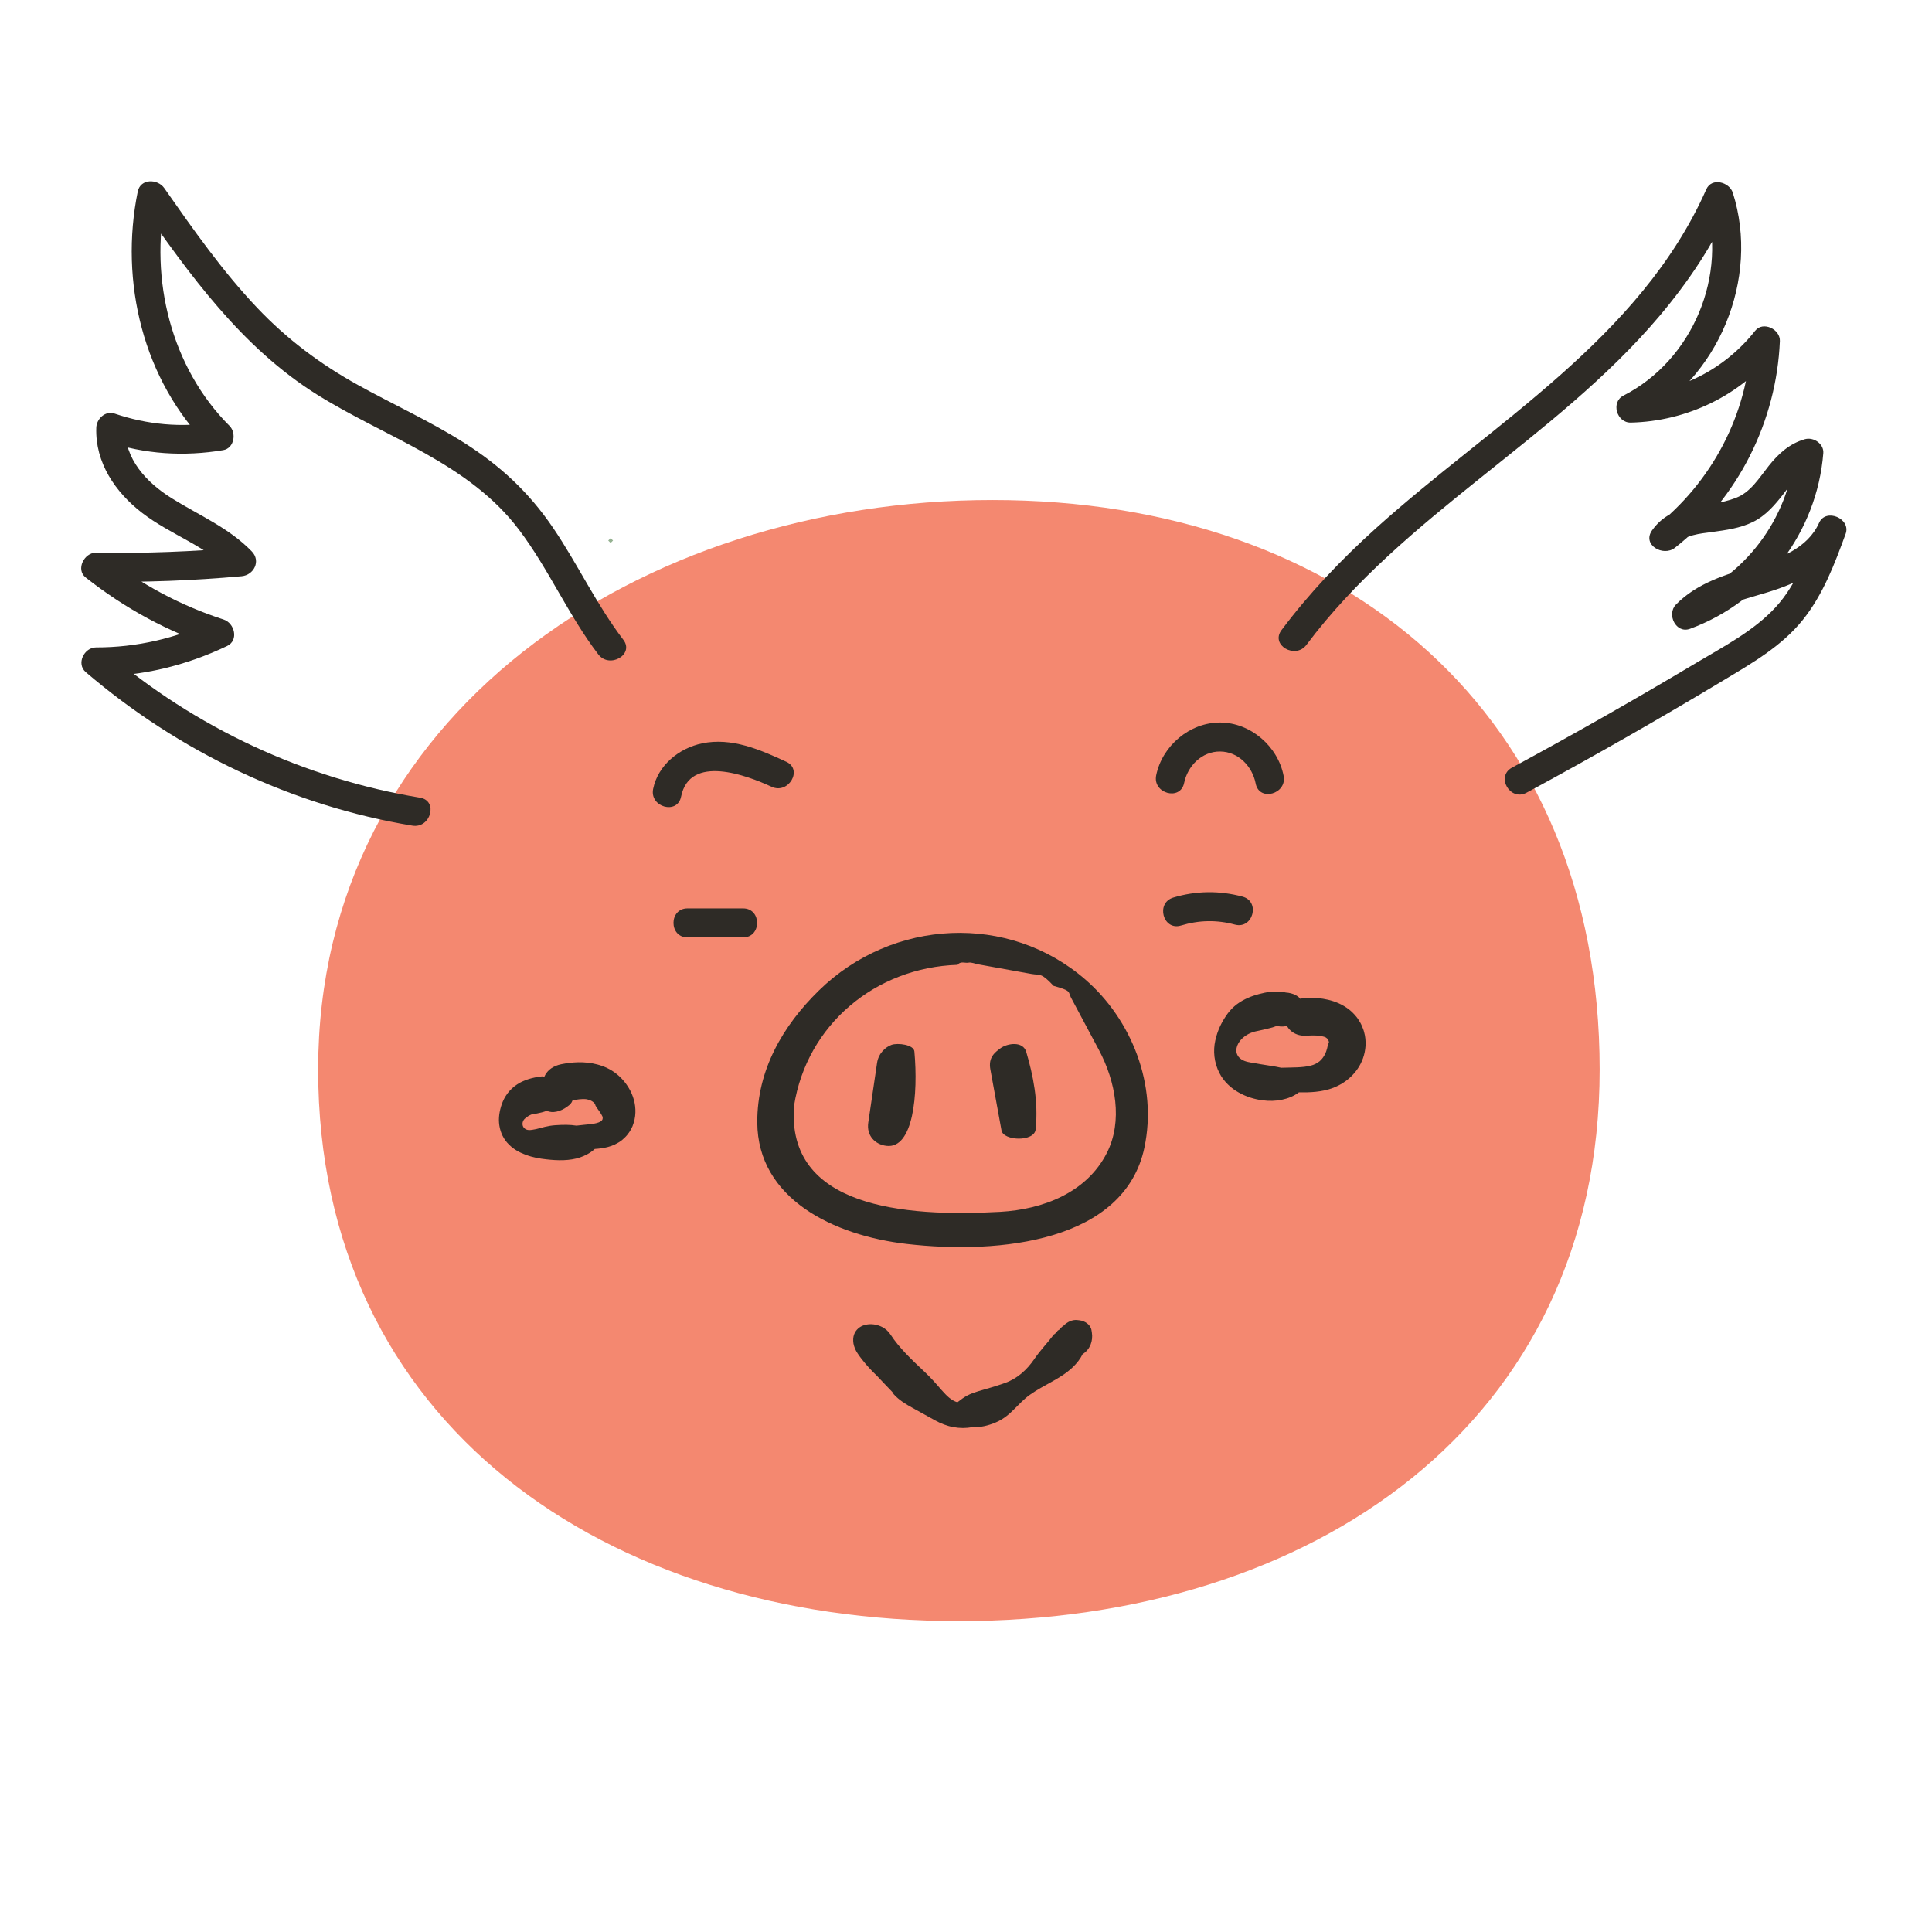
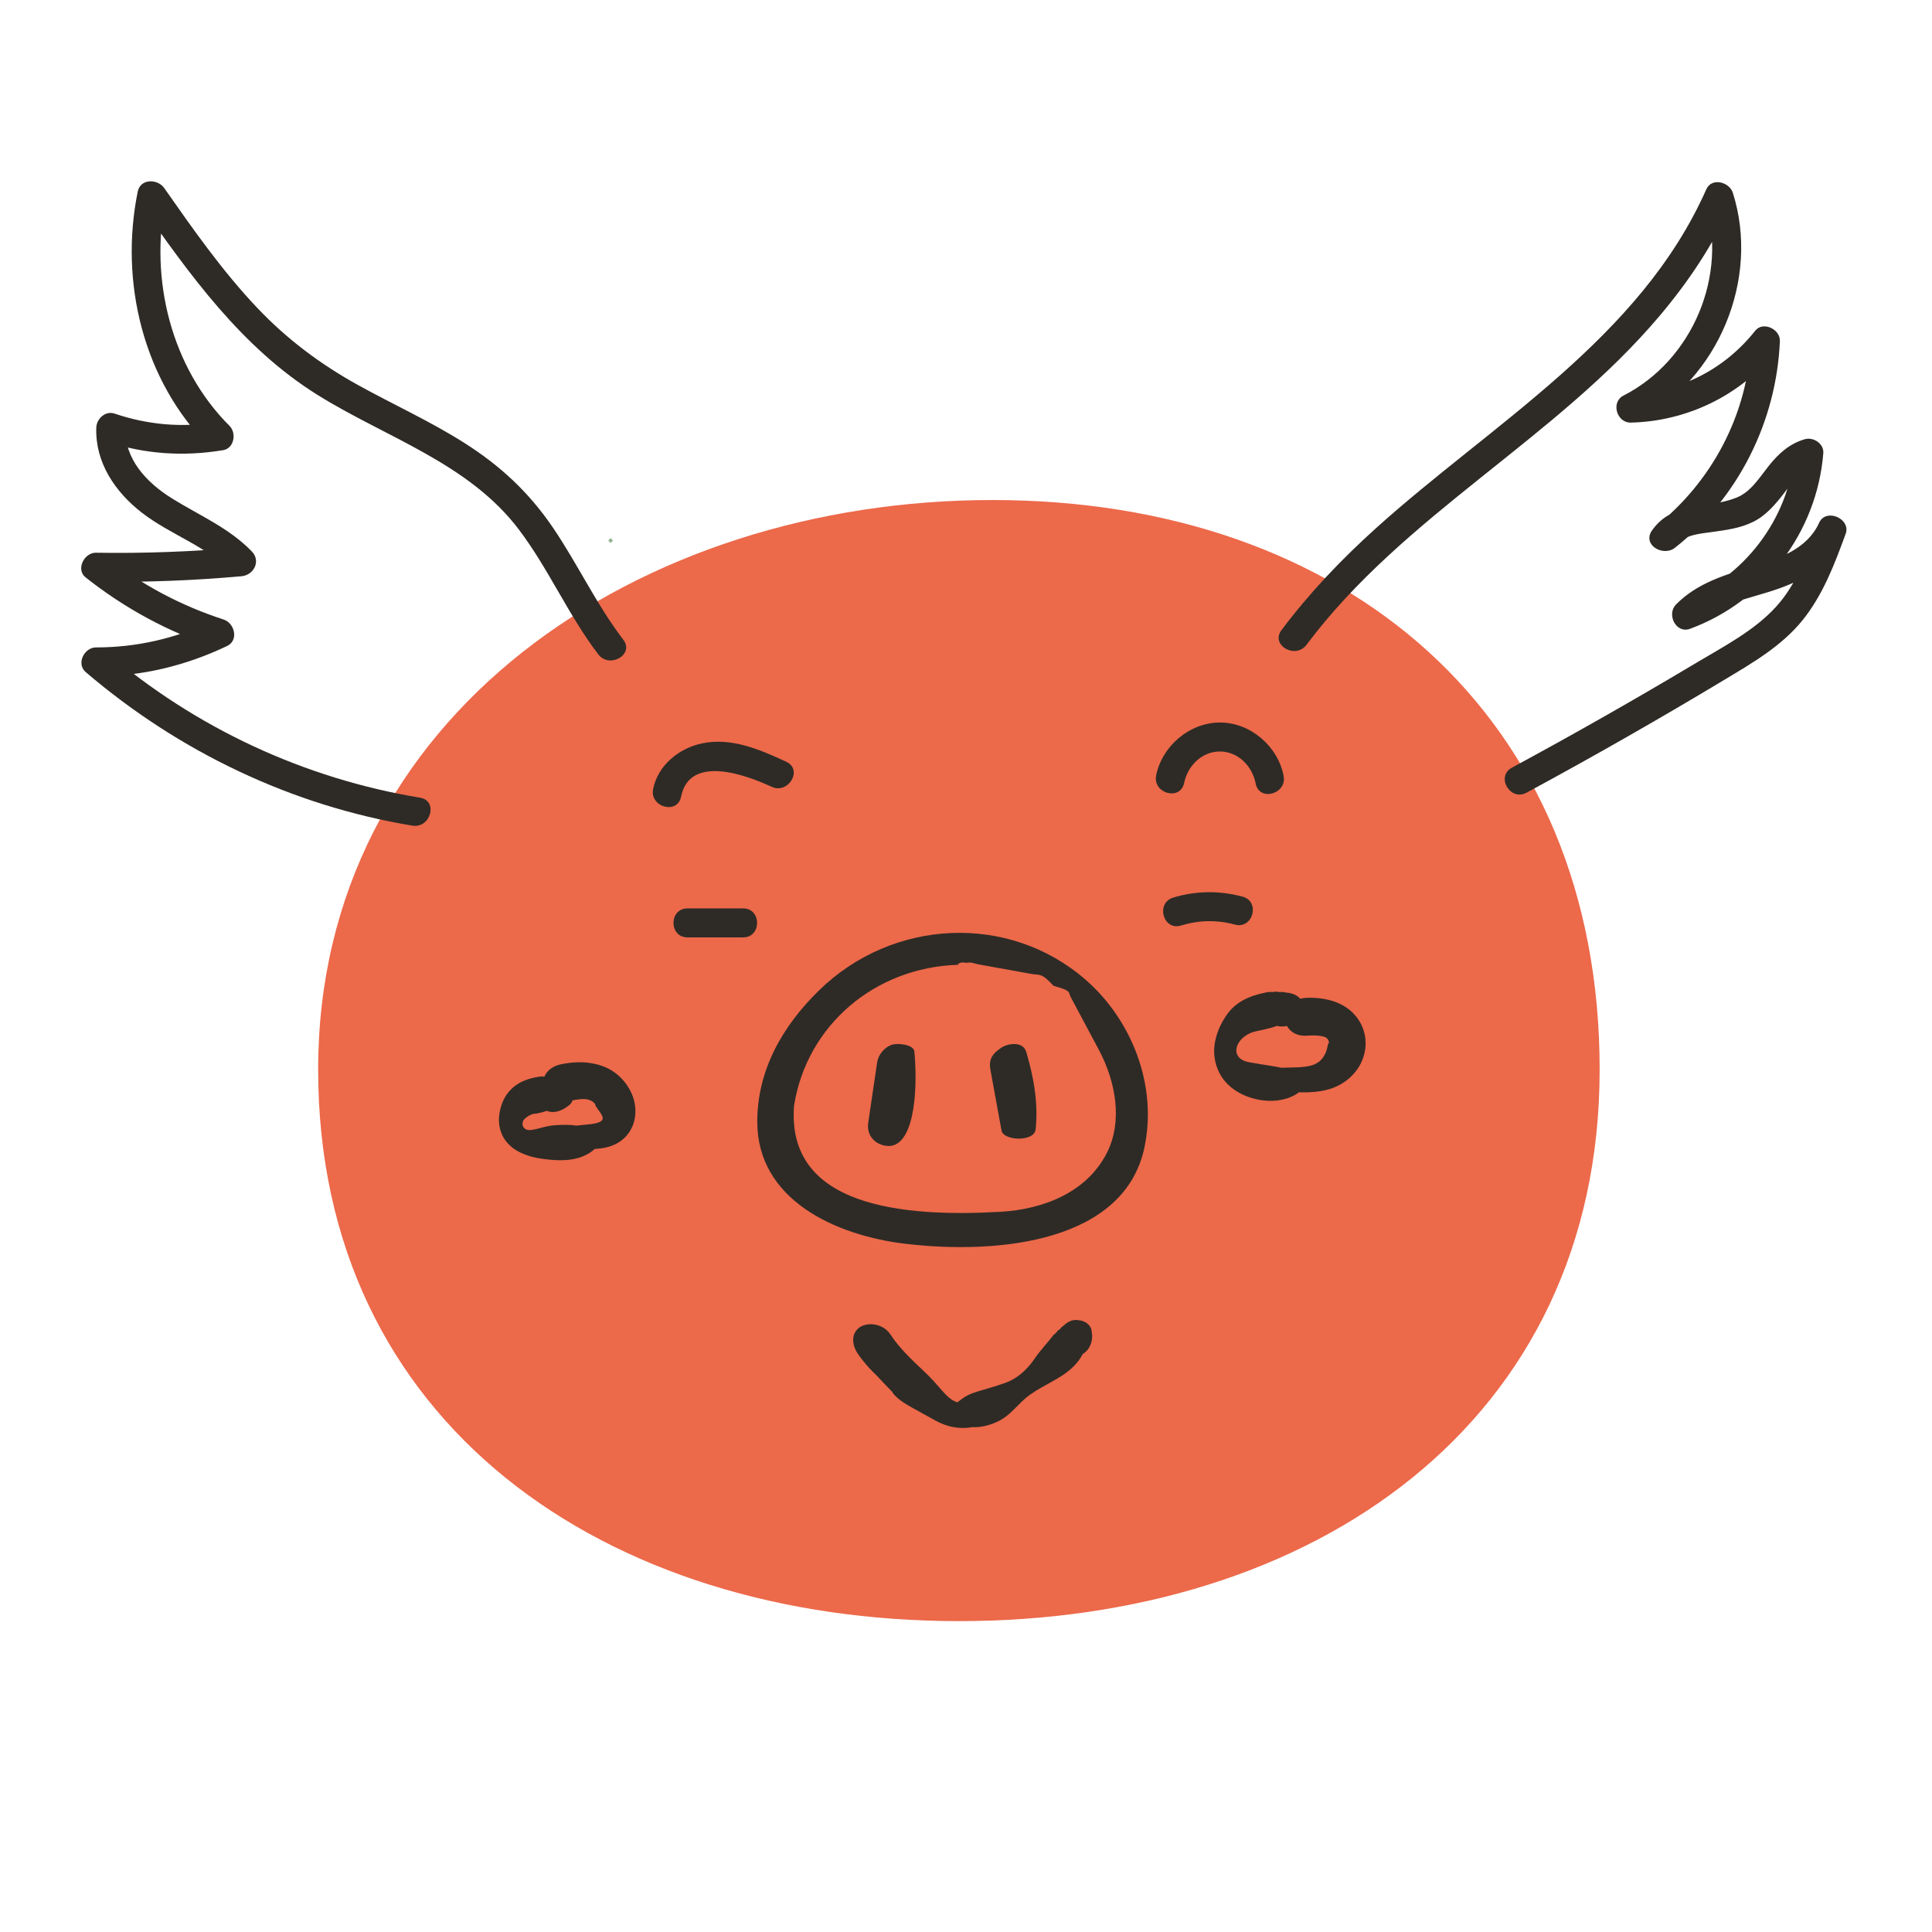
<svg xmlns="http://www.w3.org/2000/svg" id="Layer_1" data-name="Layer 1" viewBox="0 0 800 800">
  <defs>
    <style>
      .cls-1 {
        fill: #94b190;
      }

      .cls-2 {
        fill: #2e2b26;
      }

      .cls-3 {
-         fill: #f48870;
+         fill: #EC694A;
      }
    </style>
  </defs>
  <path class="cls-3" d="M131.74,442.85c0,146.53,118.79,228.42,265.32,228.42s265.32-81.89,265.32-228.42-104.89-235.8-251.42-235.8-279.22,89.27-279.22,235.8Z" />
  <path class="cls-2" d="M473.87,475.22c-8.29,38.88-59.7,44.32-98.34,39.88-30.44-3.5-61.82-18.75-61.96-50.36-.09-21.67,10.58-39.98,25.48-54.56,30.61-29.95,78.75-32.11,110.45-4.51,19.03,16.56,29.89,43.57,24.36,69.55ZM455.03,434.75l-11.6-21.75c-1.21-2.27.47-2.69-7.16-4.78-5.28-5.64-5.47-4.27-9.25-4.95l-21.89-3.95c-1.29-.23-2.99-.98-4.17-.7s-3.28-.78-4.42.89c-34.03,1.09-62.41,24.77-67.74,58.33-3.26,41.94,45.15,46.22,85.39,43.95,17.66-1,35.8-7.92,44.16-24.44,6.65-13.14,3.63-29.55-3.32-42.6Z" />
  <rect class="cls-1" x="252.14" y="223.11" width="1.41" height="1.41" transform="translate(-84.2 244.35) rotate(-45)" />
  <path class="cls-3" d="M378.63,435.4c-.26-2.88-6.98-3.63-9.45-2.75s-5.42,3.48-6.01,7.48l-3.64,24.72c-.8,5.4,2.82,9.04,7.49,9.62,11.17,1.37,13.22-21.34,11.61-39.07ZM428.83,467.67c1.21-11.56-1.05-22.42-3.87-32.04-1.37-4.69-7.85-3.59-10.6-1.62s-5.16,4-4.28,8.79l4.62,25.31c.79,4.35,13.58,4.82,14.13-.43Z" />
  <path class="cls-2" d="M378.63,435.4c1.61,17.73-.44,40.44-11.61,39.07-4.67-.57-8.29-4.22-7.49-9.62l3.64-24.72c.59-4,3.51-6.59,6.01-7.48s9.19-.13,9.45,2.75Z" />
  <path class="cls-2" d="M428.83,467.67c-.55,5.25-13.34,4.78-14.13.43l-4.62-25.31c-.87-4.79,1.66-6.92,4.28-8.79,2.76-1.97,9.23-3.07,10.6,1.62,2.82,9.62,5.08,20.48,3.87,32.04Z" />
  <path class="cls-2" d="M446.97,546.71l-.94-.11c-1.98-.22-4.07.77-5.59,2.3-.61.4-1.17.93-1.65,1.57-.22.14-.44.24-.65.41l-.37.28.07.15c-.46.39-.88.83-1.27,1.29l.09-.35c-2.82,3.74-5.78,6.7-8.39,10.53-3.07,4.48-7.11,8.11-12.04,9.85-.96.36-1.95.68-2.95,1-1,.35-1.96.63-2.92.91-1.91.56-3.75,1.07-5.39,1.58-1.65.51-3.09,1.03-4.42,1.73-1.34.7-2.57,1.61-4.11,2.81-2.58-.77-4.44-2.69-6.56-5.07-1.04-1.19-2.19-2.54-3.41-3.86-1.21-1.31-2.45-2.59-3.76-3.81-5.37-5.04-10.42-9.87-13.89-15.19-.69-1.01-1.39-1.8-2.25-2.42-.79-.63-1.73-1.08-2.68-1.41-1.88-.66-4.08-.77-5.99-.2-1.91.57-3.53,1.87-4.28,3.99-.35,1.04-.43,2.27-.22,3.63.26,1.32.8,2.8,1.8,4.22.53.83,1.12,1.58,1.7,2.33,1.91,2.47,3.98,4.7,6.11,6.72,2.19,2.35,4.39,4.61,6.51,6.84.14.32.31.63.55.89,2.18,2.43,5.02,4.14,7.87,5.7,3.13,1.73,6.29,3.48,9.4,5.2,2.15,1.19,4.77,2.24,7.43,2.71,2.66.5,5.35.48,7.81.02,3.2.18,6.61-.6,9.85-2,3.23-1.38,5.59-3.5,7.62-5.54,2.07-2.04,3.94-4.11,6.39-5.84,3.03-2.16,6.1-3.74,9.12-5.44,3.02-1.69,6-3.48,8.64-5.99,1.67-1.6,3.15-3.47,4.09-5.41,3.18-1.99,4.37-5.61,3.82-8.98l-.15-.95c-.38-2.34-2.81-3.85-4.96-4.09Z" />
  <g id="ears">
    <path class="cls-2" d="M541,266.99c40.39-53.92,103.07-85.05,146.3-136.3,11.87-14.08,22.16-29.4,29.63-46.26l-10.97-1.43c9.81,30.75-5,66.13-33.72,80.81-5.34,2.73-2.77,11.31,3.03,11.18,23.21-.52,45.57-11.27,60.01-29.53l-10.24-4.24c-1.26,30.26-16.19,58.51-39.96,77.14,3.14,2.42,6.28,4.85,9.42,7.27,3.06-4.27,9.66-4.67,14.39-5.33,5.83-.82,11.59-1.54,16.95-4.16,5.38-2.63,9.23-7.19,12.83-11.84,3.27-4.23,6.52-9.35,11.94-10.88l-7.6-5.79c-2.16,27.01-20.94,51.79-46.37,61.15,1.95,3.34,3.89,6.69,5.84,10.03,9.08-9.29,22.46-10.92,34.17-15.12,11.01-3.95,22-10.09,27-21.2l-10.97-4.62c-4.31,11.75-8.76,24.12-17.37,33.5-9.11,9.92-21.6,16.33-33.02,23.16-25.1,14.99-50.52,29.43-76.23,43.34-6.79,3.68-.74,14.04,6.06,10.36,27.42-14.84,54.52-30.28,81.24-46.34,11.89-7.15,24.36-14.24,33.16-25.23,8.4-10.48,13.15-23.11,17.72-35.59,2.32-6.32-8.17-10.83-10.97-4.62-4.84,10.75-16.34,14.81-26.91,17.95-11.7,3.47-23.62,6.97-32.39,15.94-3.94,4.03-.02,12.18,5.84,10.03,30.78-11.33,52.57-40.02,55.18-72.72.31-3.92-4.08-6.78-7.6-5.79-6.37,1.8-10.98,6.01-15.01,11.08s-7.42,10.79-13.48,13.18c-12.36,4.88-26.01,1.18-34.79,13.45-4.31,6.03,4.55,11.09,9.42,7.27,26.22-20.56,42.1-52.43,43.48-85.63.2-4.85-6.97-8.38-10.24-4.24-12.54,15.87-31.23,25.57-51.52,26.02l3.03,11.18c33.28-17.01,50.59-58.78,39.24-94.36-1.41-4.43-8.73-6.47-10.97-1.43-27.42,61.85-88.63,96.89-136.94,140.47-14.26,12.86-27.47,26.72-38.99,42.1-4.63,6.18,5.78,12.17,10.36,6.06h0Z" />
    <path class="cls-2" d="M258.11,264.92c-11.08-14.5-18.78-31.12-28.98-46.19s-22.17-26.01-36.9-35.36c-14.09-8.94-29.34-15.83-43.92-23.9-15.66-8.66-29.56-19.07-41.88-32.08-14.4-15.2-26.44-32.4-38.42-49.51-2.71-3.87-9.85-4.03-10.97,1.43-7.63,37.32,2.22,78.29,29.54,105.56.88-3.34,1.77-6.69,2.65-10.03-14.09,2.34-28.26,1-41.76-3.57-3.84-1.3-7.46,2.1-7.6,5.79-.52,14.5,7.89,26.78,19.01,35.34,11.75,9.06,26.49,13.63,36.92,24.46l4.24-10.24c-20.06,1.82-40.18,2.57-60.33,2.25-4.79-.08-8.46,6.92-4.24,10.24,16.23,12.81,34.24,22.64,53.94,29.01-.48-3.66-.96-7.31-1.43-10.97-15.12,7.2-31.47,10.95-48.22,10.93-4.9,0-8.31,6.77-4.24,10.24,38.48,32.9,85.21,55.3,135.24,63.56,7.55,1.25,10.8-10.31,3.19-11.57-47.96-7.92-93-28.88-129.95-60.48l-4.24,10.24c18.94.02,37.21-4.44,54.27-12.57,4.95-2.36,3.1-9.5-1.43-10.97-17.6-5.69-34.11-14.46-48.64-25.92-1.41,3.41-2.83,6.83-4.24,10.24,20.14.32,40.26-.44,60.33-2.25,5.06-.46,8.06-6.28,4.24-10.24-9.46-9.82-21.89-14.98-33.26-22.09-10.35-6.48-19.62-16.28-19.16-29.23l-7.6,5.79c15.62,5.29,31.92,6.27,48.14,3.57,4.59-.76,5.59-7.09,2.65-10.03-24.19-24.14-33.22-60.77-26.45-93.88l-10.97,1.43c20.87,29.8,42.42,59.99,73.8,79.58,28.38,17.71,62.58,28.19,83.47,55.85,12.32,16.31,20.41,35.35,32.83,51.61,4.63,6.05,15.05.08,10.36-6.06h0Z" />
  </g>
  <path class="cls-2" d="M490.32,324.21c1.45-7.06,7.35-13.1,14.92-13.03s13.34,6.18,14.71,13.27c1.47,7.57,13.03,4.37,11.57-3.19-2.36-12.23-13.69-22.05-26.28-22.08s-23.97,9.6-26.49,21.84c-1.55,7.54,10.01,10.76,11.57,3.19h0Z" />
  <path class="cls-2" d="M325.58,315.43c-10.89-5.03-22.62-10.17-34.86-7.62-9.56,1.99-18.29,9.06-20.27,18.88-1.52,7.54,10.05,10.77,11.57,3.19,3.58-17.8,27.29-8.8,37.5-4.09,6.96,3.22,13.07-7.12,6.06-10.36h0Z" />
  <path class="cls-2" d="M539.32,414.84l-.55-.83c-1.15-1.73-3.57-2.85-6.27-3.02-.87-.21-1.85-.28-2.88-.19-.32-.06-.62-.14-.96-.17l-.6-.06-.08.15c-.79-.02-1.6,0-2.42.13l.42-.22c-3.14.54-6.27,1.25-9.3,2.6-.76.31-1.49.72-2.23,1.11-.75.44-1.56.94-2.26,1.48-1.44,1.08-2.7,2.36-3.78,3.79-1.25,1.7-2.3,3.46-3.19,5.32-.86,1.87-1.55,3.84-2,5.94-.46,2.08-.61,4.35-.34,6.66.26,2.29.97,4.71,2.06,6.78,1.68,3.38,4.81,6.35,8.01,8.08,3.23,1.83,6.52,2.75,9.56,3.19,3.02.42,5.91.31,8.31-.21,2.47-.51,4.93-1.46,7.01-3.05,2.27.03,4.59.01,6.99-.24,2.41-.26,4.86-.71,7.38-1.69,2.61-1.04,5.03-2.51,7.12-4.5,2.08-2,3.92-4.48,5.05-7.64.58-1.63.96-3.4,1.08-5.26.07-1.86-.06-3.81-.61-5.66-.22-.96-.62-1.76-.97-2.63-.33-.86-.84-1.66-1.36-2.46-.49-.82-1.1-1.53-1.74-2.23-.62-.73-1.31-1.32-2.02-1.89-2.86-2.28-5.96-3.46-8.8-4.14-2.86-.66-5.58-.88-8.15-.84-3.97.06-6.64,1.52-8.18,3.31-1.55,1.8-1.98,3.97-1.62,5.93.36,1.97,1.48,3.74,3.1,4.91,1.63,1.18,3.75,1.76,6.28,1.55.71-.04,1.42-.1,2.08-.09,1.13-.03,2.12.07,3.07.17.86.16,1.71.32,2.26.57.16.08.32.15.41.26.1.09.24.17.34.26.13.21.34.35.42.58.16.16.16.49.29.71.02.12,0,.22.03.32,0,.11-.03.21-.02.31-.14.1-.26.19-.28.28-.16.43-.23,1.01-.43,1.82-.19.8-.52,1.77-1.04,2.75-.52.97-1.23,1.93-2.09,2.66-.97.79-2.23,1.45-3.6,1.79-3.48.92-7.81.74-12.32.9-2.81-.66-5.67-.95-8.48-1.46-2.71-.54-4.89-.67-6.7-1.36-.89-.35-1.72-.85-2.38-1.61-.62-.72-1-1.67-1-2.74.01-1.33.55-2.65,1.35-3.74.8-1.1,1.86-1.99,2.97-2.67,1.11-.69,2.31-1.14,3.4-1.42,1.18-.26,2.38-.52,3.63-.8,1.68-.39,3.57-.82,5.43-1.53,1.67.42,3.34.32,4.98-.18,1.64-.5,3.23-1.42,4.54-2.63l.74-.69c1.84-1.68,1.6-4.53.35-6.42Z" />
  <path class="cls-2" d="M237,451.38l-.37-.89c-.76-1.87-2.83-3.31-5.35-3.82-.8-.31-1.72-.5-2.73-.52-.29-.1-.58-.2-.92-.27l-.58-.11-.09.14c-.78-.1-1.58-.14-2.41-.07l.43-.19c-1.58.13-3.19.4-4.78.8-.8.19-1.59.45-2.37.73-.39.13-.78.31-1.16.48l-.57.25-.64.33c-3.43,1.82-5.85,4.59-7.26,7.9-1.03,2.46-1.83,5.78-1.56,8.79.25,3.02,1.36,5.93,3.35,8.2,1.01,1.13,2.15,2.16,3.47,2.99.66.41,1.34.8,2.06,1.14.36.17.71.34,1.12.49l1.01.4c2.98,1.15,5.94,1.61,8.55,1.9,2.47.28,4.83.44,7.2.35,2.35-.09,4.64-.43,6.76-1.13,1.07-.36,2.05-.8,3.11-1.37,1.04-.57,2.07-1.27,3-2.14,1.7-.13,3.49-.29,5.42-.81,1.92-.5,3.95-1.38,5.85-2.85.7-.63,1.44-1.26,2.05-2,.58-.76,1.22-1.52,1.64-2.41.23-.43.45-.88.67-1.33.18-.46.34-.95.49-1.42.34-.95.45-1.86.61-2.82.44-3.78-.39-7.31-1.98-10.44-1.37-2.63-3.23-4.98-5.63-6.92-1.19-.97-2.54-1.83-4.02-2.53-.77-.4-1.37-.58-2.04-.84-.66-.26-1.33-.42-1.99-.62-2.67-.71-5.34-.95-7.85-.91-2.51.05-4.87.37-7.1.81-3.4.71-5.45,2.4-6.55,4.3-1.1,1.91-1.27,4.08-.75,6,.52,1.93,1.76,3.61,3.48,4.59,1.73.99,3.9,1.28,6.26.62.66-.18,1.32-.35,1.95-.48,2.09-.45,4.03-.69,5.77-.58.48.06.91.2,1.36.32.39.15.93.33,1.09.47.25.1.49.35.75.52.23.27.5.47.7.79,0,.21.05.36.11.53.32.59.68,1.13,1.09,1.67.35.54.79,1.07,1.09,1.58.3.48.57,1,.74,1.35.13.39.12.88-.07,1.33-.11.24-.41.53-.76.73-.84.51-2.27.86-4.01,1.07-.87.11-1.81.19-2.82.28-1.02.09-2.09.2-3.12.34-2.66-.43-5.56-.39-8.71-.18-1.55.1-3.03.36-4.41.69-1.31.32-2.5.68-3.6.93-2.35.47-3.85.74-5-.52l-.08-.09c-.62-.76-.66-1.81-.35-2.59.15-.4.39-.74.66-1.02.27-.3.54-.4.93-.74.74-.59,1.6-1.02,2.35-1.24.37-.12.73-.17,1.01-.19.14-.03.27.02.38,0,.14-.02.42-.06.61-.12.57-.1,1.15-.24,1.8-.41.66-.16,1.35-.39,2.11-.65,1.27.56,2.62.63,4.09.32,1.45-.31,2.99-1.01,4.35-2.03l.77-.58c1.91-1.41,2.17-4.25,1.35-6.29Z" />
  <g id="eyes">
    <path class="cls-2" d="M489.01,383.24c7.45-2.26,14.81-2.42,22.32-.39s10.65-9.56,3.19-11.57c-9.5-2.56-19.29-2.46-28.7.39-7.37,2.23-4.23,13.82,3.19,11.57h0Z" />
    <path class="cls-2" d="M307.71,376.15h-23.04c-7.72,0-7.73,12,0,12h23.04c7.72,0,7.73-12,0-12h0Z" />
  </g>
</svg>
